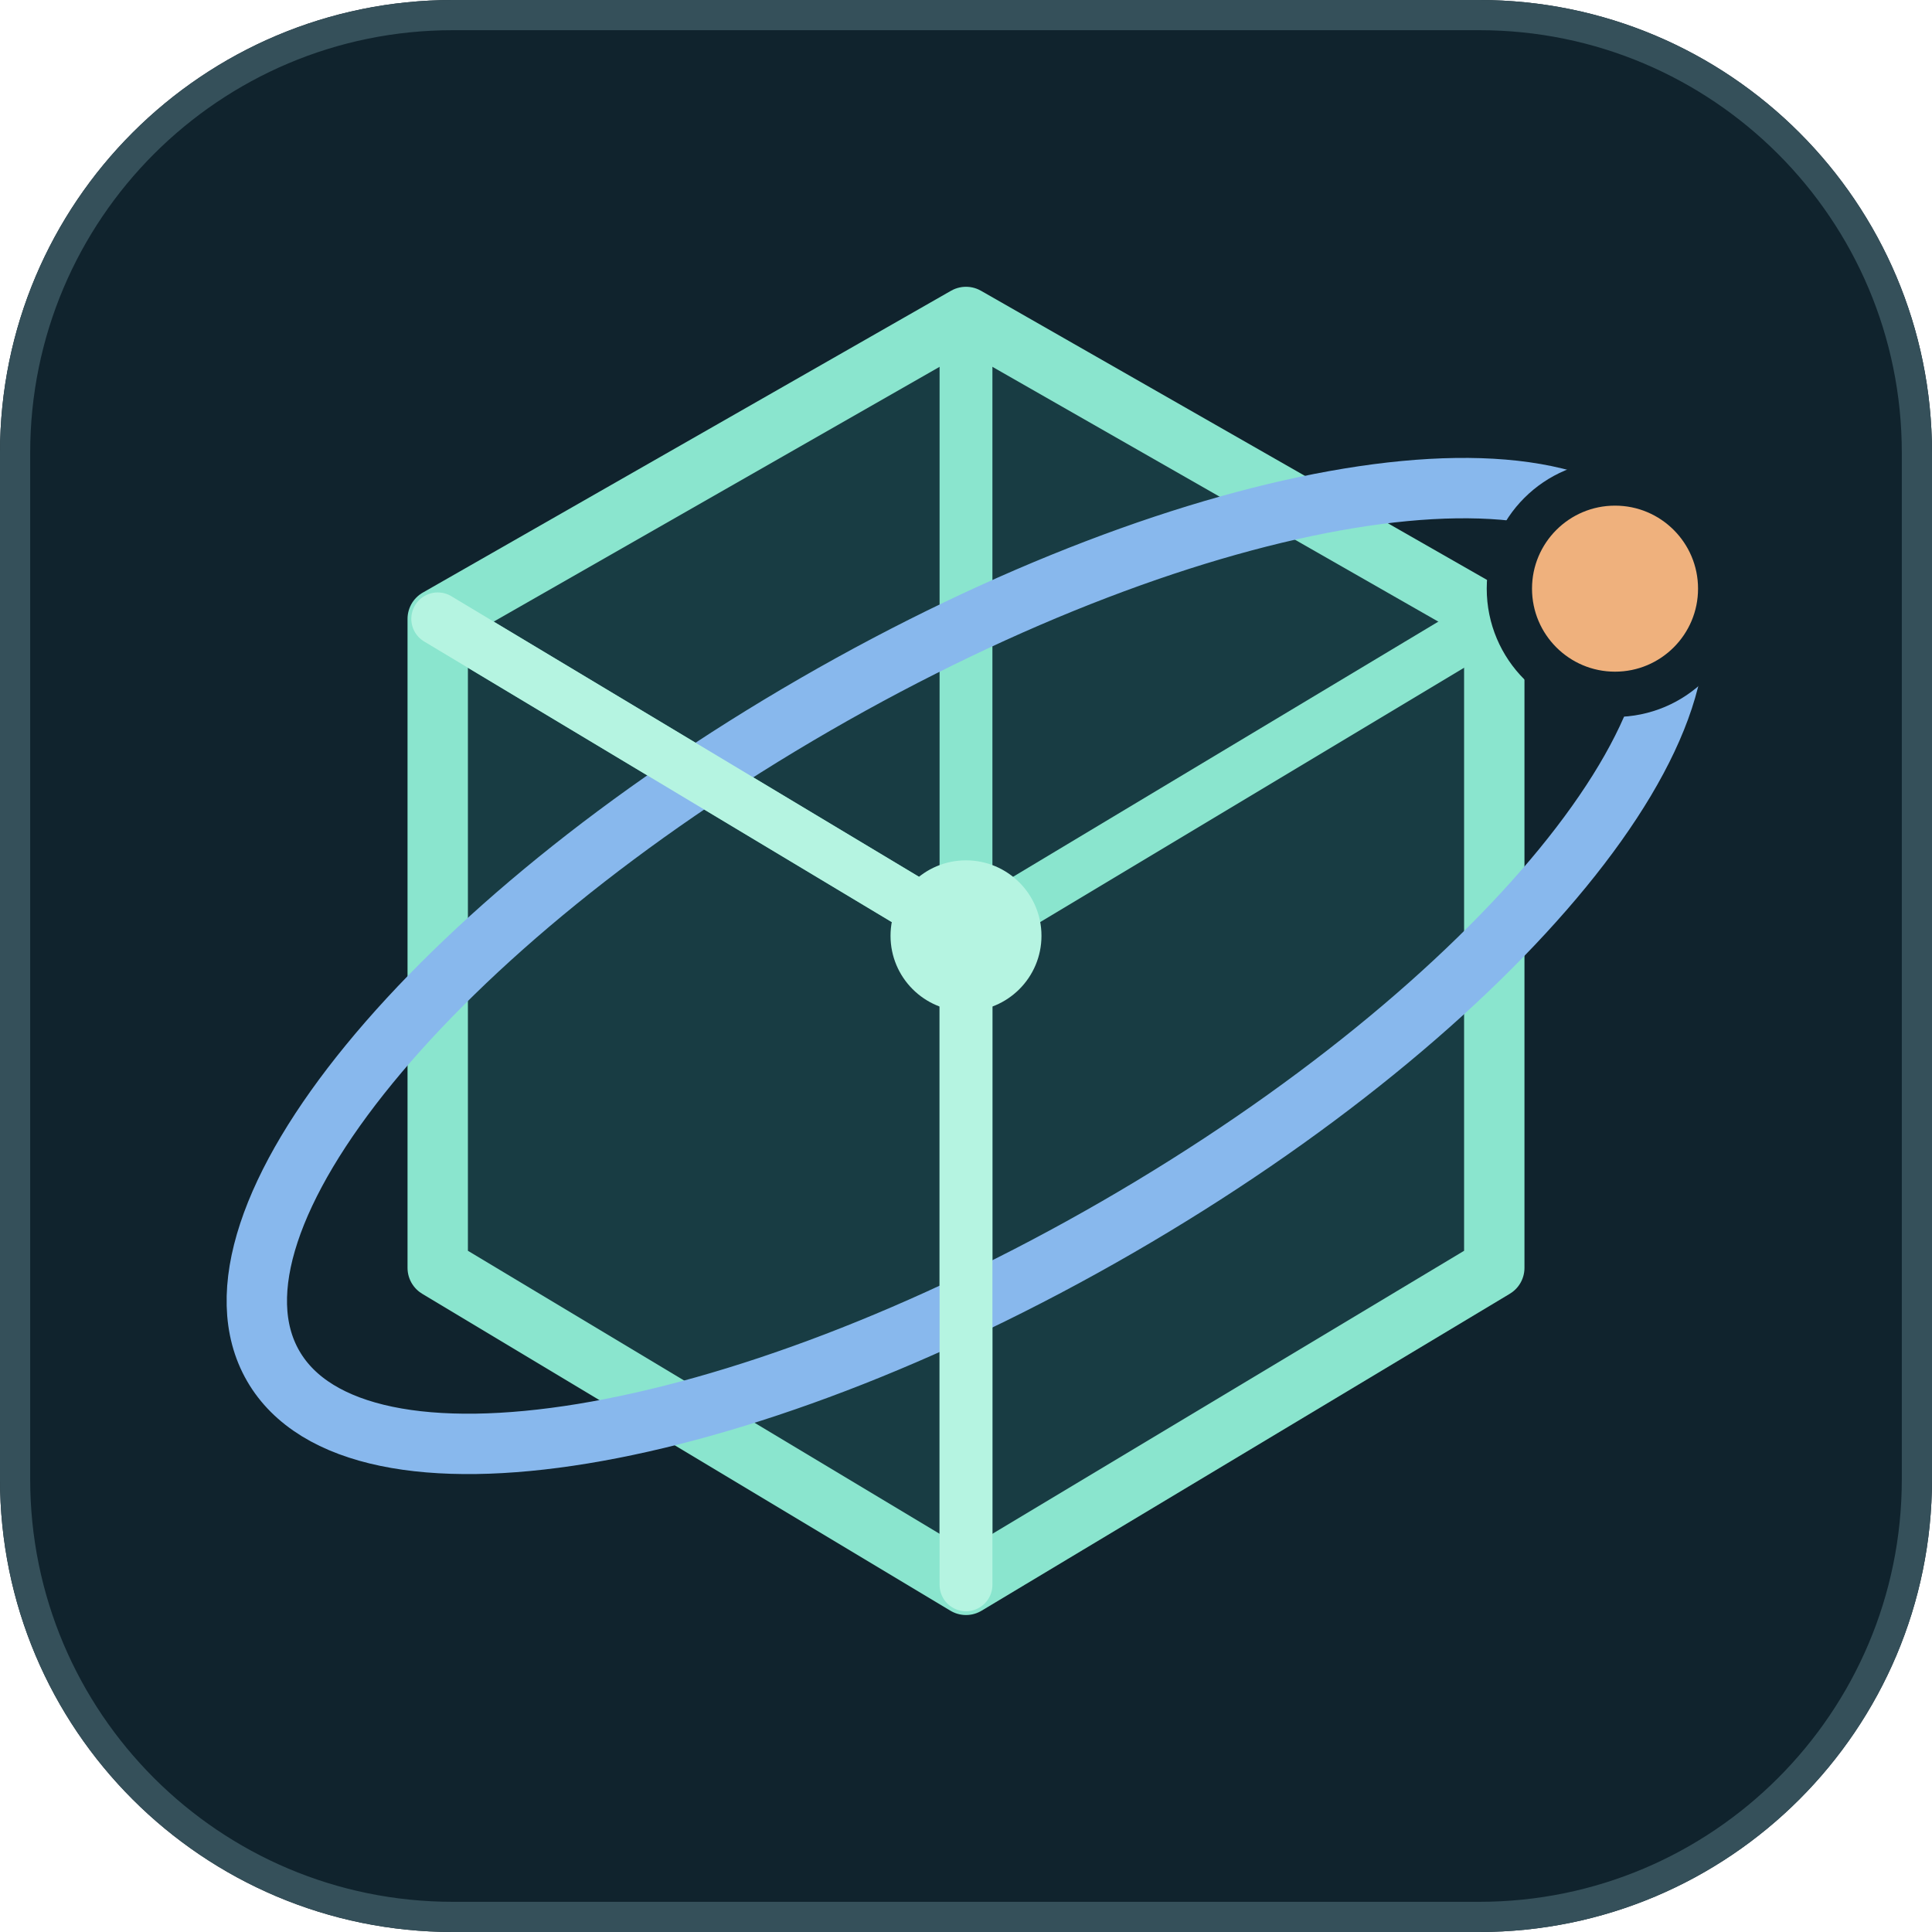
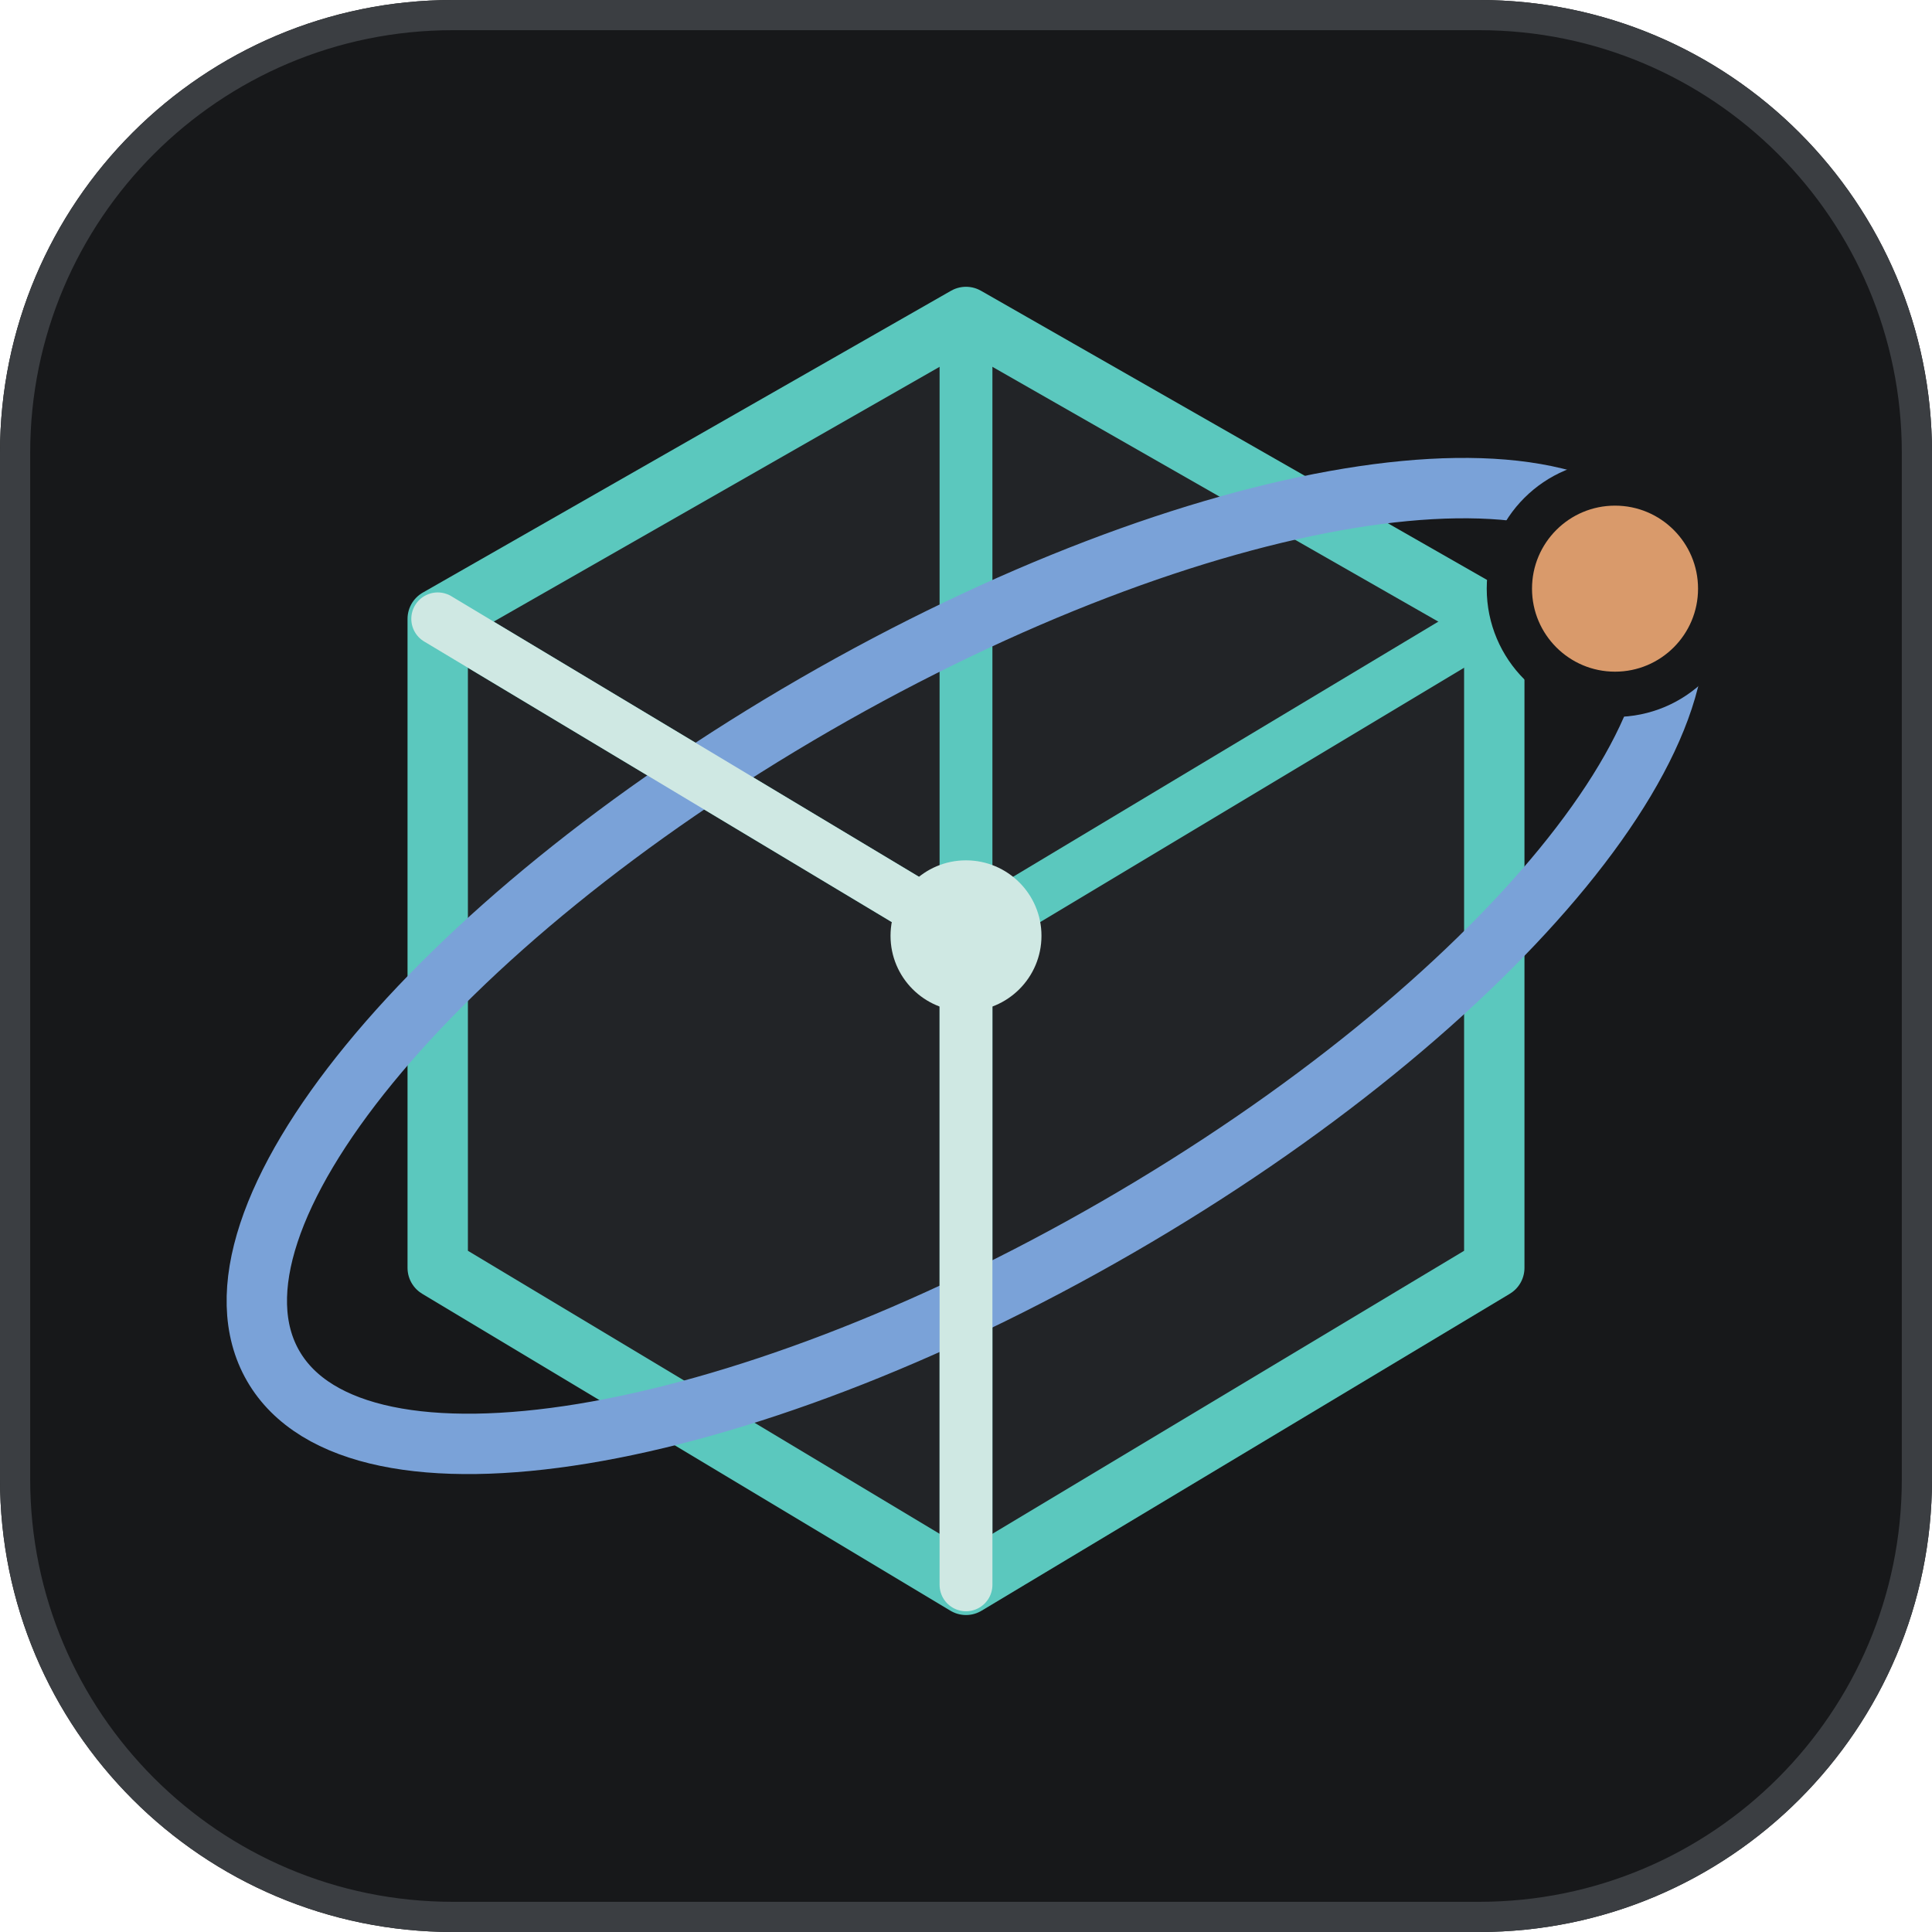
<svg xmlns="http://www.w3.org/2000/svg" viewBox="0 0 128 128" fill="none" role="img" aria-labelledby="title desc">
-   <rect width="128" height="128" rx="30" fill="#10232d" />
-   <rect x="1" y="1" width="126" height="126" rx="29" stroke="#35505a" stroke-width="2" />
-   <path d="M64 21 99 41v43L64 105 29 84V41Z" fill="#183c43" stroke="#8ae5ce" stroke-width="4" stroke-linejoin="round" />
-   <path d="m29 41 35 21 35-21M64 62v43M64 21v41" stroke="#8ae5ce" stroke-width="3.5" stroke-linejoin="round" />
-   <ellipse cx="64" cy="64" rx="53" ry="20" transform="rotate(-30 64 64)" stroke="#88b8ed" stroke-width="4" />
-   <path d="m29 41 35 21v43" stroke="#b5f4e1" stroke-width="3.5" stroke-linecap="round" />
-   <circle cx="107" cy="39" r="7" fill="#efb17d" stroke="#10232d" stroke-width="3" />
-   <circle cx="64" cy="62" r="5" fill="#b5f4e1" />
+   <rect width="128" height="128" rx="30" fill="#17181a" />
+   <rect x="1" y="1" width="126" height="126" rx="29" stroke="#3b3e42" stroke-width="2" />
+   <path d="M64 21 99 41v43L64 105 29 84V41Z" fill="#222427" stroke="#5bc8be" stroke-width="4" stroke-linejoin="round" />
+   <path d="m29 41 35 21 35-21M64 62v43M64 21v41" stroke="#5bc8be" stroke-width="3.5" stroke-linejoin="round" />
+   <ellipse cx="64" cy="64" rx="53" ry="20" transform="rotate(-30 64 64)" stroke="#7aa2d8" stroke-width="4" />
+   <path d="m29 41 35 21v43" stroke="#cfe8e3" stroke-width="3.5" stroke-linecap="round" />
+   <circle cx="107" cy="39" r="7" fill="#d99a6b" stroke="#17181a" stroke-width="3" />
+   <circle cx="64" cy="62" r="5" fill="#cfe8e3" />
</svg>
